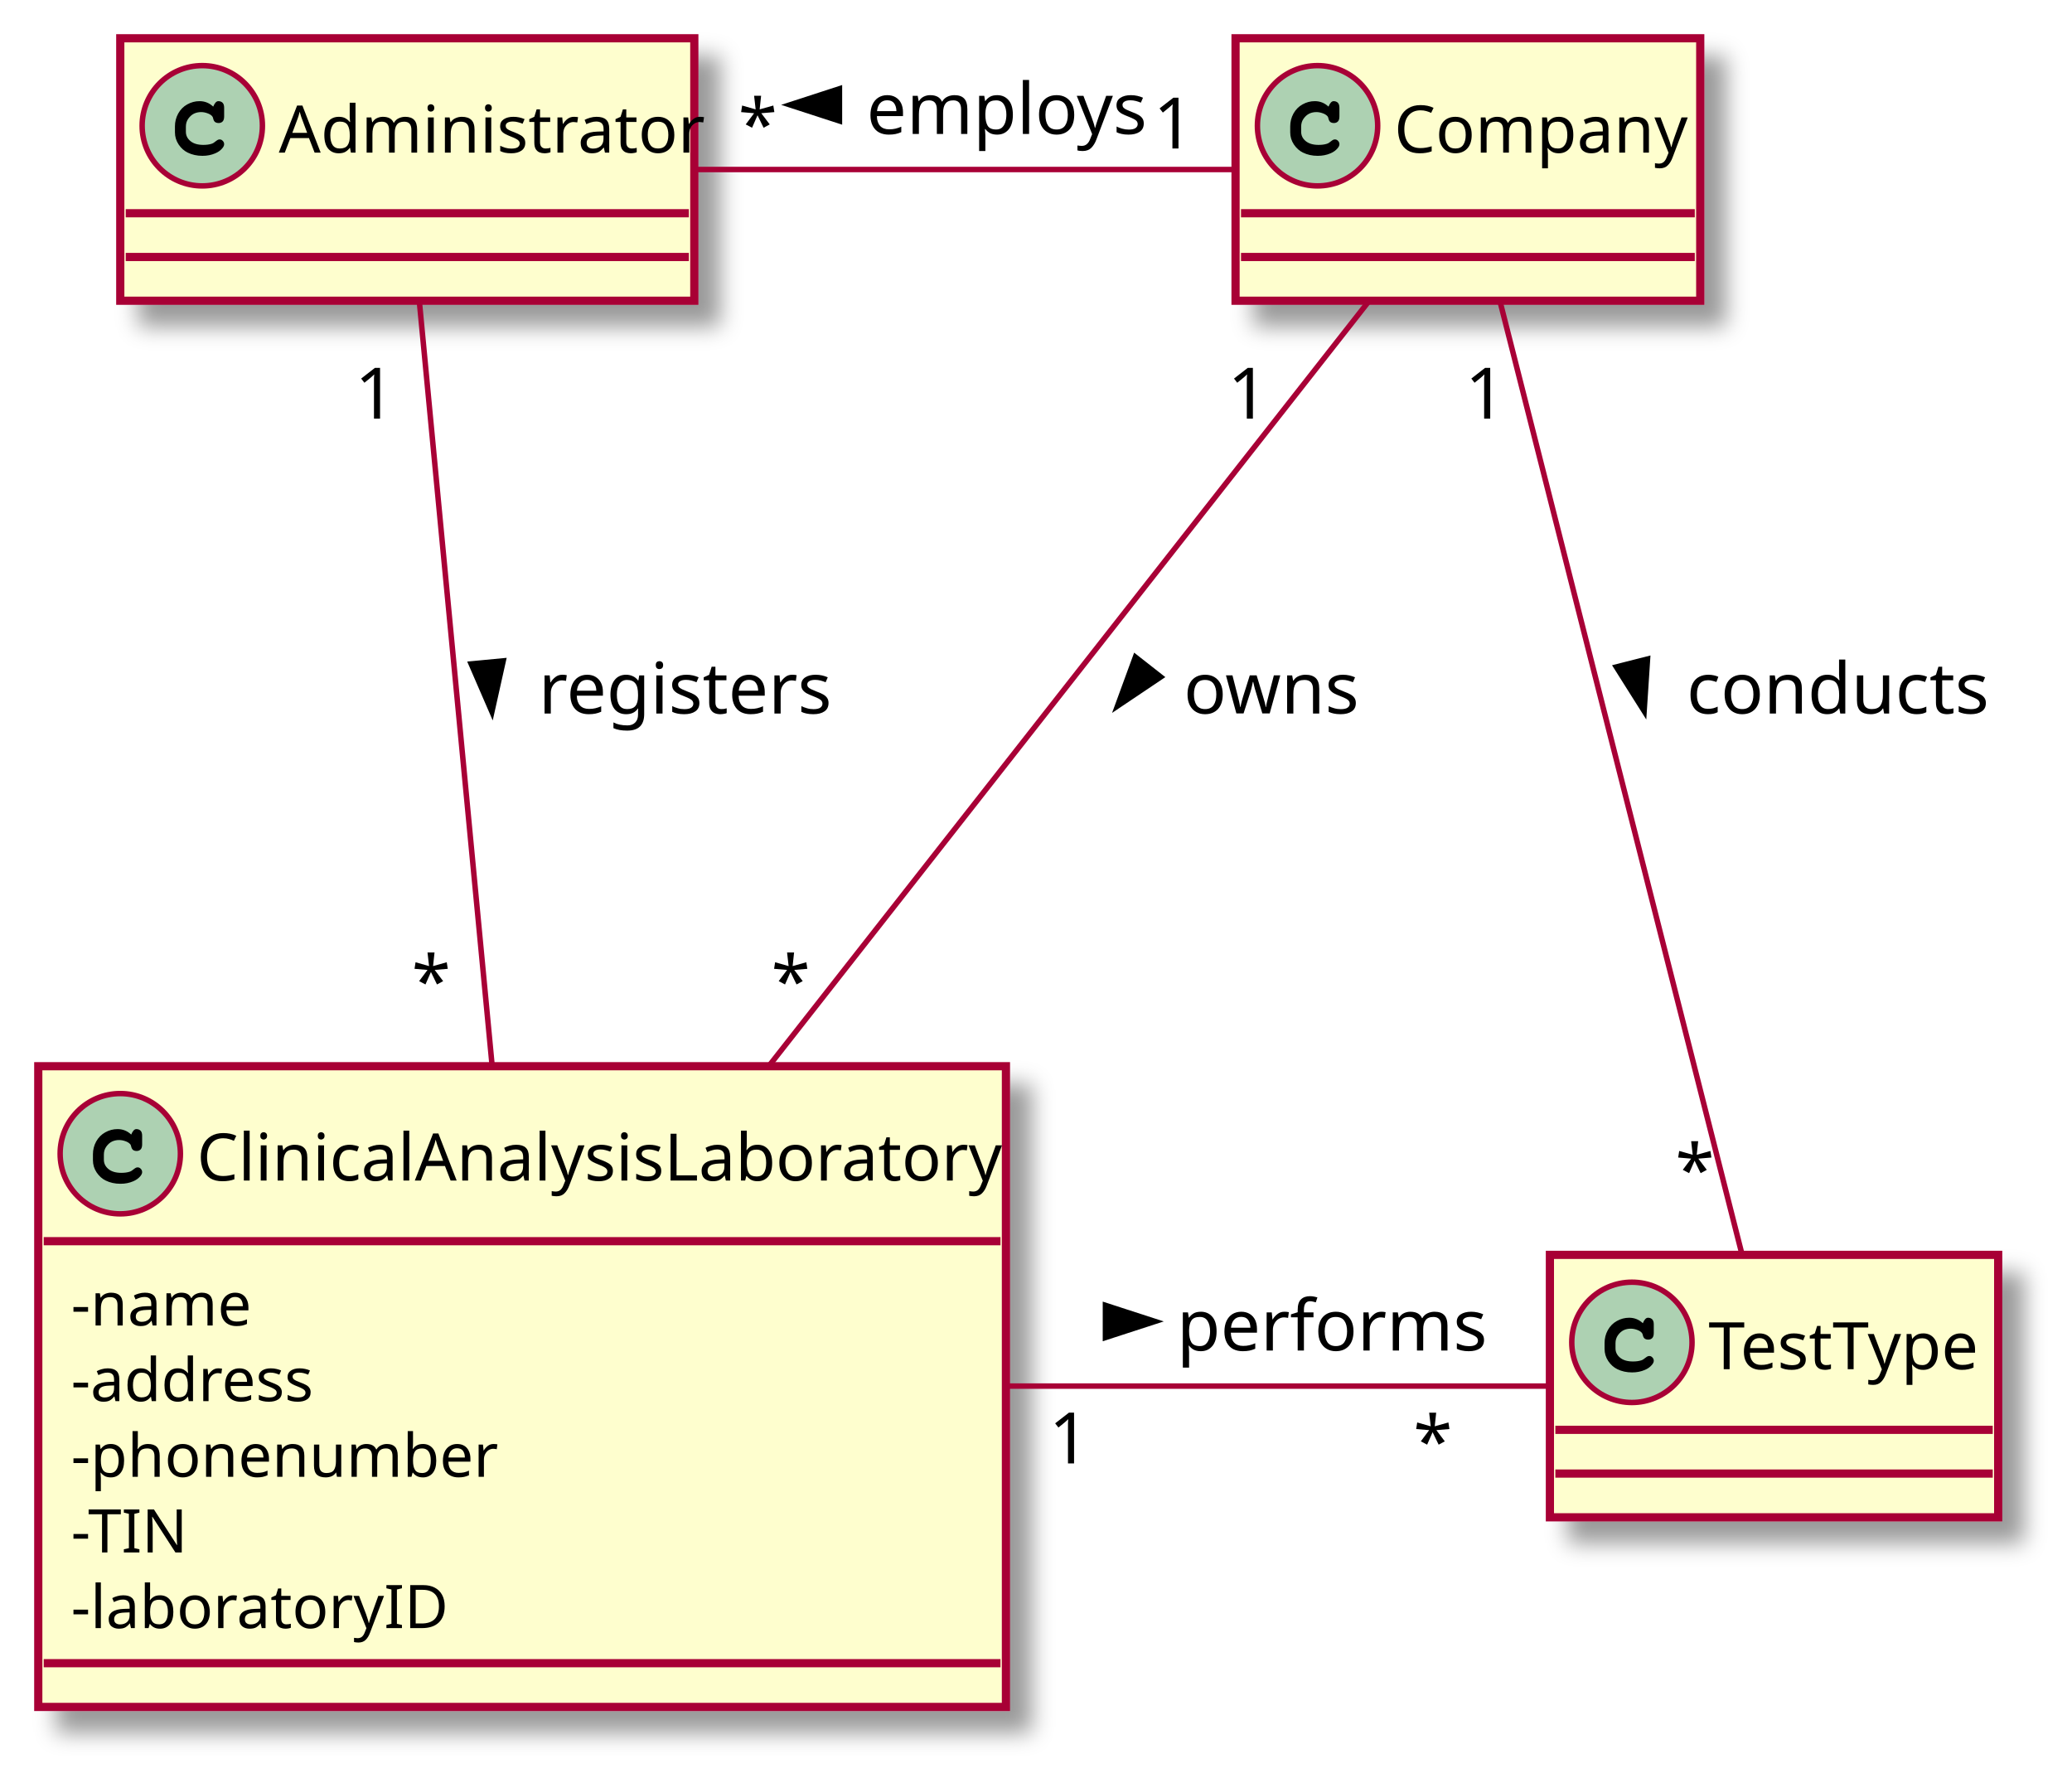
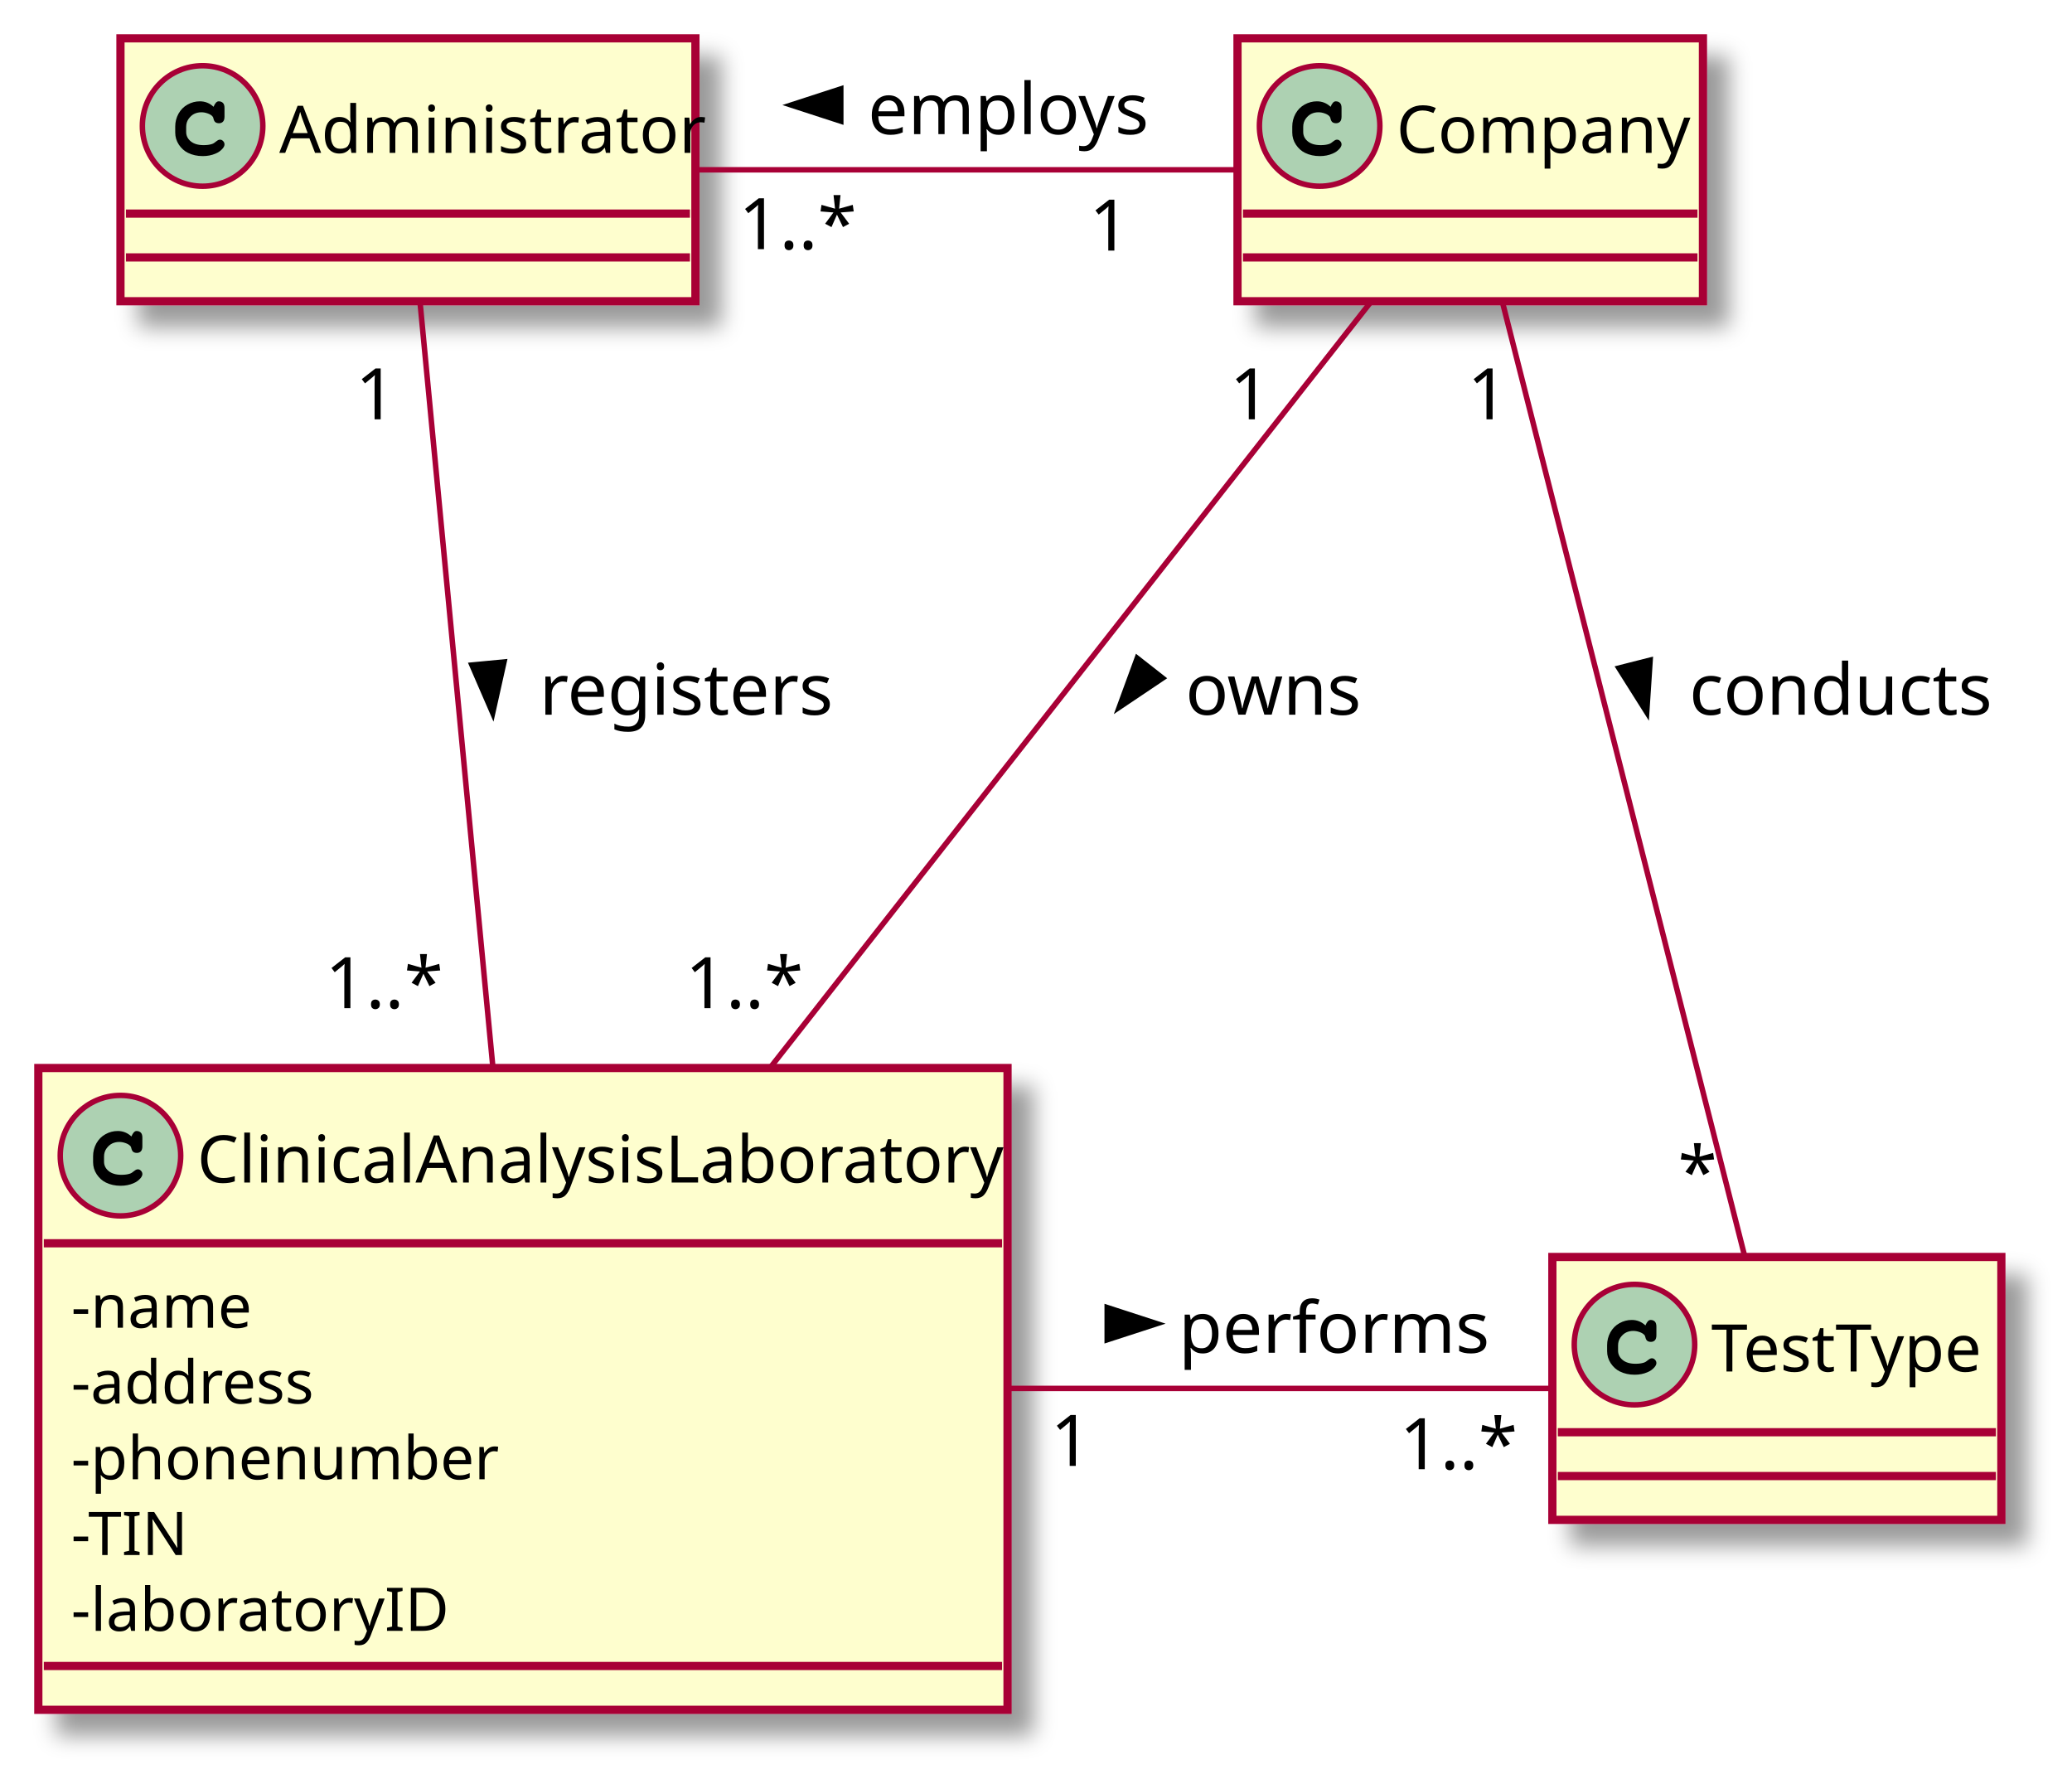
- <svg xmlns="http://www.w3.org/2000/svg" contentScriptType="application/ecmascript" contentStyleType="text/css" height="326px" preserveAspectRatio="none" style="width:379px;height:326px;" version="1.1" viewBox="0 0 379 326" width="379px" zoomAndPan="magnify">
+ <svg xmlns="http://www.w3.org/2000/svg" contentScriptType="application/ecmascript" contentStyleType="text/css" height="407.5px" preserveAspectRatio="none" style="width:473px;height:407px;" version="1.1" viewBox="0 0 473 407" width="473.75px" zoomAndPan="magnify">
  <defs>
-     <filter height="300%" id="f1p8mxko746ptu" width="300%" x="-1" y="-1">
-       <feGaussianBlur result="blurOut" stdDeviation="2.0" />
+     <filter height="300%" id="f15jc9lt57d48e" width="300%" x="-1" y="-1">
+       <feGaussianBlur result="blurOut" stdDeviation="2.5" />
      <feColorMatrix in="blurOut" result="blurOut2" type="matrix" values="0 0 0 0 0 0 0 0 0 0 0 0 0 0 0 0 0 0 .4 0" />
-       <feOffset dx="4.0" dy="4.0" in="blurOut2" result="blurOut3" />
+       <feOffset dx="5.0" dy="5.0" in="blurOut2" result="blurOut3" />
      <feBlend in="SourceGraphic" in2="blurOut3" mode="normal" />
    </filter>
  </defs>
  <g>
-     <rect codeLine="3" fill="#FEFECE" filter="url(#f1p8mxko746ptu)" height="48" id="Administrator" style="stroke:#A80036;stroke-width:1.5;" width="105" x="22" y="7" />
-     <ellipse cx="37" cy="23" fill="#ADD1B2" rx="11" ry="11" style="stroke:#A80036;stroke-width:1.0;" />
-     <path d="M39,19.5 Q39.203,19 39.438,18.75 Q39.672,18.5 39.938,18.5 Q40.406,18.5 40.703,18.781 Q41,19.062 41,19.719 L41,21.281 Q41,21.938 40.719,22.219 Q40.438,22.5 40,22.5 Q39.609,22.5 39.359,22.328 Q39.109,22.156 39,21.703 Q38.953,21.391 38.781,21.219 Q38.469,20.891 37.906,20.703 Q37.344,20.5 36.781,20.5 Q36.078,20.5 35.484,20.781 Q34.906,21.062 34.453,21.688 Q34,22.312 34,23.172 L34,24.094 Q34,25.125 34.844,25.812 Q35.688,26.5 37.188,26.5 Q38.078,26.5 38.703,26.297 Q39.062,26.188 39.469,25.828 Q39.734,25.625 39.875,25.562 Q40.016,25.5 40.188,25.5 Q40.516,25.5 40.75,25.766 Q41,26.016 41,26.375 Q41,26.719 40.656,27.125 Q40.156,27.719 39.359,28.047 Q38.312,28.5 37.031,28.5 Q35.531,28.5 34.328,27.906 Q33.359,27.438 32.672,26.422 Q32,25.406 32,24.203 L32,23.109 Q32,21.859 32.594,20.766 Q33.203,19.672 34.25,19.094 Q35.312,18.5 36.5,18.5 Q37.219,18.5 37.844,18.75 Q38.469,19 39,19.5 Z " fill="#000000" />
-     <text fill="#000000" font-family="sans-serif" font-size="12" lengthAdjust="spacing" textLength="73" x="51" y="27.91">Administrator</text>
-     <line style="stroke:#A80036;stroke-width:1.5;" x1="23" x2="126" y1="39" y2="39" />
-     <line style="stroke:#A80036;stroke-width:1.5;" x1="23" x2="126" y1="47" y2="47" />
-     <rect codeLine="4" fill="#FEFECE" filter="url(#f1p8mxko746ptu)" height="48" id="Company" style="stroke:#A80036;stroke-width:1.5;" width="85" x="226" y="7" />
-     <ellipse cx="241" cy="23" fill="#ADD1B2" rx="11" ry="11" style="stroke:#A80036;stroke-width:1.0;" />
-     <path d="M243,19.5 Q243.203,19 243.438,18.75 Q243.672,18.5 243.938,18.5 Q244.406,18.5 244.703,18.781 Q245,19.062 245,19.719 L245,21.281 Q245,21.938 244.719,22.219 Q244.438,22.5 244,22.5 Q243.609,22.5 243.359,22.328 Q243.109,22.156 243,21.703 Q242.953,21.391 242.781,21.219 Q242.469,20.891 241.906,20.703 Q241.344,20.5 240.781,20.5 Q240.078,20.5 239.484,20.781 Q238.906,21.062 238.453,21.688 Q238,22.312 238,23.172 L238,24.094 Q238,25.125 238.844,25.812 Q239.688,26.5 241.188,26.5 Q242.078,26.5 242.703,26.297 Q243.062,26.188 243.469,25.828 Q243.734,25.625 243.875,25.562 Q244.016,25.5 244.188,25.5 Q244.516,25.5 244.75,25.766 Q245,26.016 245,26.375 Q245,26.719 244.656,27.125 Q244.156,27.719 243.359,28.047 Q242.312,28.5 241.031,28.5 Q239.531,28.5 238.328,27.906 Q237.359,27.438 236.672,26.422 Q236,25.406 236,24.203 L236,23.109 Q236,21.859 236.594,20.766 Q237.203,19.672 238.25,19.094 Q239.312,18.5 240.5,18.5 Q241.219,18.5 241.844,18.75 Q242.469,19 243,19.5 Z " fill="#000000" />
-     <text fill="#000000" font-family="sans-serif" font-size="12" lengthAdjust="spacing" textLength="53" x="255" y="27.91">Company</text>
-     <line style="stroke:#A80036;stroke-width:1.5;" x1="227" x2="310" y1="39" y2="39" />
-     <line style="stroke:#A80036;stroke-width:1.5;" x1="227" x2="310" y1="47" y2="47" />
-     <rect codeLine="5" fill="#FEFECE" filter="url(#f1p8mxko746ptu)" height="117.18" id="ClinicalAnalysisLaboratory" style="stroke:#A80036;stroke-width:1.5;" width="177" x="7" y="195" />
-     <ellipse cx="22" cy="211" fill="#ADD1B2" rx="11" ry="11" style="stroke:#A80036;stroke-width:1.0;" />
-     <path d="M24,207.5 Q24.203,207 24.438,206.75 Q24.672,206.5 24.938,206.5 Q25.406,206.5 25.703,206.781 Q26,207.062 26,207.719 L26,209.281 Q26,209.938 25.719,210.219 Q25.438,210.5 25,210.5 Q24.609,210.5 24.359,210.328 Q24.109,210.156 24,209.703 Q23.953,209.391 23.781,209.219 Q23.469,208.891 22.906,208.703 Q22.344,208.5 21.781,208.5 Q21.078,208.5 20.484,208.781 Q19.906,209.062 19.453,209.688 Q19,210.312 19,211.172 L19,212.094 Q19,213.125 19.844,213.812 Q20.688,214.5 22.188,214.5 Q23.078,214.5 23.703,214.297 Q24.062,214.188 24.469,213.828 Q24.734,213.625 24.875,213.562 Q25.016,213.5 25.188,213.5 Q25.516,213.5 25.75,213.766 Q26,214.016 26,214.375 Q26,214.719 25.656,215.125 Q25.156,215.719 24.359,216.047 Q23.312,216.5 22.031,216.5 Q20.531,216.5 19.328,215.906 Q18.359,215.438 17.672,214.422 Q17,213.406 17,212.203 L17,211.109 Q17,209.859 17.594,208.766 Q18.203,207.672 19.25,207.094 Q20.312,206.5 21.5,206.5 Q22.219,206.5 22.844,206.75 Q23.469,207 24,207.5 Z " fill="#000000" />
-     <text fill="#000000" font-family="sans-serif" font-size="12" lengthAdjust="spacing" textLength="145" x="36" y="215.91">ClinicalAnalysisLaboratory</text>
-     <line style="stroke:#A80036;stroke-width:1.5;" x1="8" x2="183" y1="227" y2="227" />
-     <text fill="#000000" font-family="sans-serif" font-size="11" lengthAdjust="spacing" textLength="30" x="13" y="242.419">-name</text>
-     <text fill="#000000" font-family="sans-serif" font-size="11" lengthAdjust="spacing" textLength="44" x="13" y="256.255">-address</text>
-     <text fill="#000000" font-family="sans-serif" font-size="11" lengthAdjust="spacing" textLength="70" x="13" y="270.091">-phonenumber</text>
-     <text fill="#000000" font-family="sans-serif" font-size="11" lengthAdjust="spacing" textLength="19" x="13" y="283.927">-TIN</text>
-     <text fill="#000000" font-family="sans-serif" font-size="11" lengthAdjust="spacing" textLength="62" x="13" y="297.763">-laboratoryID</text>
-     <line style="stroke:#A80036;stroke-width:1.5;" x1="8" x2="183" y1="304.18" y2="304.18" />
-     <rect codeLine="12" fill="#FEFECE" filter="url(#f1p8mxko746ptu)" height="48" id="TestType" style="stroke:#A80036;stroke-width:1.5;" width="82" x="283.5" y="229.5" />
-     <ellipse cx="298.5" cy="245.5" fill="#ADD1B2" rx="11" ry="11" style="stroke:#A80036;stroke-width:1.0;" />
-     <path d="M300.5,242 Q300.703,241.5 300.938,241.25 Q301.172,241 301.438,241 Q301.906,241 302.203,241.281 Q302.5,241.562 302.5,242.219 L302.5,243.781 Q302.5,244.438 302.219,244.719 Q301.938,245 301.5,245 Q301.109,245 300.859,244.828 Q300.609,244.656 300.5,244.203 Q300.453,243.891 300.281,243.719 Q299.969,243.391 299.406,243.203 Q298.844,243 298.281,243 Q297.578,243 296.984,243.281 Q296.406,243.562 295.953,244.188 Q295.5,244.812 295.5,245.672 L295.5,246.594 Q295.5,247.625 296.344,248.312 Q297.188,249 298.688,249 Q299.578,249 300.203,248.797 Q300.562,248.688 300.969,248.328 Q301.234,248.125 301.375,248.062 Q301.516,248 301.688,248 Q302.016,248 302.25,248.266 Q302.5,248.516 302.5,248.875 Q302.5,249.219 302.156,249.625 Q301.656,250.219 300.859,250.547 Q299.812,251 298.531,251 Q297.031,251 295.828,250.406 Q294.859,249.938 294.172,248.922 Q293.5,247.906 293.5,246.703 L293.5,245.609 Q293.5,244.359 294.094,243.266 Q294.703,242.172 295.75,241.594 Q296.812,241 298,241 Q298.719,241 299.344,241.25 Q299.969,241.5 300.5,242 Z " fill="#000000" />
-     <text fill="#000000" font-family="sans-serif" font-size="12" lengthAdjust="spacing" textLength="50" x="312.5" y="250.41">TestType</text>
-     <line style="stroke:#A80036;stroke-width:1.5;" x1="284.5" x2="364.5" y1="261.5" y2="261.5" />
-     <line style="stroke:#A80036;stroke-width:1.5;" x1="284.5" x2="364.5" y1="269.5" y2="269.5" />
-     <path codeLine="14" d="M127.26,31 C158.22,31 196.85,31 225.88,31 " fill="none" id="Administrator-Company" style="stroke:#A80036;stroke-width:1.0;" />
-     <polygon fill="#000000" points="144.5,19.176,153.545,22.115,153.545,16.237,144.5,19.176" style="stroke:#000000;stroke-width:1.0;" />
-     <text fill="#000000" font-family="sans-serif" font-size="13" lengthAdjust="spacing" textLength="49" x="158.5" y="24.495">employs</text>
-     <text fill="#000000" font-family="sans-serif" font-size="13" lengthAdjust="spacing" textLength="5" x="135.031" y="27.395">*</text>
-     <text fill="#000000" font-family="sans-serif" font-size="13" lengthAdjust="spacing" textLength="7" x="210.953" y="27.15">1</text>
-     <path codeLine="15" d="M76.71,55.18 C79.84,88.02 85.66,149.16 90,194.71 " fill="none" id="Administrator-ClinicalAnalysisLaboratory" style="stroke:#A80036;stroke-width:1.0;" />
-     <polygon fill="#000000" points="89.974,130.153,92.042,120.87,86.191,121.428,89.974,130.153" style="stroke:#000000;stroke-width:1.0;" />
-     <text fill="#000000" font-family="sans-serif" font-size="13" lengthAdjust="spacing" textLength="50" x="98.5" y="130.495">registers</text>
-     <text fill="#000000" font-family="sans-serif" font-size="13" lengthAdjust="spacing" textLength="7" x="64.908" y="76.562">1</text>
-     <text fill="#000000" font-family="sans-serif" font-size="13" lengthAdjust="spacing" textLength="5" x="75.294" y="184.076">*</text>
-     <path codeLine="16" d="M250.31,55.18 C224.55,88.02 176.58,149.16 140.84,194.71 " fill="none" id="Company-ClinicalAnalysisLaboratory" style="stroke:#A80036;stroke-width:1.0;" />
-     <polygon fill="#000000" points="204.414,129.11,212.309,123.807,207.685,120.179,204.414,129.11" style="stroke:#000000;stroke-width:1.0;" />
-     <text fill="#000000" font-family="sans-serif" font-size="13" lengthAdjust="spacing" textLength="30" x="216.5" y="130.495">owns</text>
-     <text fill="#000000" font-family="sans-serif" font-size="13" lengthAdjust="spacing" textLength="7" x="224.561" y="76.562">1</text>
-     <text fill="#000000" font-family="sans-serif" font-size="13" lengthAdjust="spacing" textLength="5" x="141.061" y="184.076">*</text>
-     <path codeLine="17" d="M274.39,55.18 C285.14,97.53 307.85,186.94 318.61,229.3 " fill="none" id="Company-TestType" style="stroke:#A80036;stroke-width:1.0;" />
-     <polygon fill="#000000" points="300.731,130.022,301.353,120.532,295.656,121.979,300.731,130.022" style="stroke:#000000;stroke-width:1.0;" />
-     <text fill="#000000" font-family="sans-serif" font-size="13" lengthAdjust="spacing" textLength="53" x="308.5" y="130.495">conducts</text>
-     <text fill="#000000" font-family="sans-serif" font-size="13" lengthAdjust="spacing" textLength="7" x="267.973" y="76.562">1</text>
-     <text fill="#000000" font-family="sans-serif" font-size="13" lengthAdjust="spacing" textLength="5" x="306.435" y="218.589">*</text>
-     <path codeLine="18" d="M184.04,253.5 C218.27,253.5 255.77,253.5 283.41,253.5 " fill="none" id="ClinicalAnalysisLaboratory-TestType" style="stroke:#A80036;stroke-width:1.0;" />
-     <polygon fill="#000000" points="211.25,241.676,202.205,238.737,202.205,244.615,211.25,241.676" style="stroke:#000000;stroke-width:1.0;" />
-     <text fill="#000000" font-family="sans-serif" font-size="13" lengthAdjust="spacing" textLength="50" x="215.25" y="246.995">performs</text>
-     <text fill="#000000" font-family="sans-serif" font-size="13" lengthAdjust="spacing" textLength="15" x="191.853" y="267.639">1  ‎</text>
-     <text fill="#000000" font-family="sans-serif" font-size="13" lengthAdjust="spacing" textLength="17" x="258.51" y="268.247">*   ‎</text>
+     <rect codeLine="3" fill="#FEFECE" filter="url(#f15jc9lt57d48e)" height="60" id="Administrator" style="stroke:#A80036;stroke-width:1.875;" width="131.25" x="27.5" y="8.75" />
+     <ellipse cx="46.25" cy="28.75" fill="#ADD1B2" rx="13.75" ry="13.75" style="stroke:#A80036;stroke-width:1.25;" />
+     <path d="M48.75,24.375 Q49.004,23.75 49.297,23.438 Q49.59,23.125 49.922,23.125 Q50.508,23.125 50.879,23.477 Q51.25,23.828 51.25,24.648 L51.25,26.602 Q51.25,27.422 50.898,27.773 Q50.547,28.125 50,28.125 Q49.512,28.125 49.199,27.91 Q48.887,27.695 48.75,27.129 Q48.691,26.738 48.477,26.523 Q48.086,26.113 47.383,25.879 Q46.68,25.625 45.977,25.625 Q45.098,25.625 44.355,25.977 Q43.633,26.328 43.066,27.109 Q42.5,27.891 42.5,28.965 L42.5,30.117 Q42.5,31.406 43.555,32.266 Q44.609,33.125 46.484,33.125 Q47.598,33.125 48.379,32.871 Q48.828,32.734 49.336,32.285 Q49.668,32.031 49.844,31.953 Q50.02,31.875 50.234,31.875 Q50.645,31.875 50.938,32.207 Q51.25,32.52 51.25,32.969 Q51.25,33.398 50.82,33.906 Q50.195,34.648 49.199,35.059 Q47.891,35.625 46.289,35.625 Q44.414,35.625 42.91,34.883 Q41.699,34.297 40.84,33.027 Q40,31.758 40,30.254 L40,28.887 Q40,27.324 40.742,25.957 Q41.504,24.59 42.812,23.867 Q44.141,23.125 45.625,23.125 Q46.523,23.125 47.305,23.438 Q48.086,23.75 48.75,24.375 Z " fill="#000000" />
+     <text fill="#000000" font-family="sans-serif" font-size="15" lengthAdjust="spacing" textLength="91.25" x="63.75" y="34.888">Administrator</text>
+     <line style="stroke:#A80036;stroke-width:1.875;" x1="28.75" x2="157.5" y1="48.75" y2="48.75" />
+     <line style="stroke:#A80036;stroke-width:1.875;" x1="28.75" x2="157.5" y1="58.75" y2="58.75" />
+     <rect codeLine="4" fill="#FEFECE" filter="url(#f15jc9lt57d48e)" height="60" id="Company" style="stroke:#A80036;stroke-width:1.875;" width="106.25" x="282.5" y="8.75" />
+     <ellipse cx="301.25" cy="28.75" fill="#ADD1B2" rx="13.75" ry="13.75" style="stroke:#A80036;stroke-width:1.25;" />
+     <path d="M303.75,24.375 Q304.004,23.75 304.297,23.438 Q304.59,23.125 304.922,23.125 Q305.508,23.125 305.879,23.477 Q306.25,23.828 306.25,24.648 L306.25,26.602 Q306.25,27.422 305.898,27.773 Q305.547,28.125 305,28.125 Q304.512,28.125 304.199,27.91 Q303.887,27.695 303.75,27.129 Q303.691,26.738 303.477,26.523 Q303.086,26.113 302.383,25.879 Q301.68,25.625 300.977,25.625 Q300.098,25.625 299.356,25.977 Q298.633,26.328 298.066,27.109 Q297.5,27.891 297.5,28.965 L297.5,30.117 Q297.5,31.406 298.555,32.266 Q299.609,33.125 301.484,33.125 Q302.598,33.125 303.379,32.871 Q303.828,32.734 304.336,32.285 Q304.668,32.031 304.844,31.953 Q305.019,31.875 305.234,31.875 Q305.644,31.875 305.938,32.207 Q306.25,32.52 306.25,32.969 Q306.25,33.398 305.82,33.906 Q305.195,34.648 304.199,35.059 Q302.891,35.625 301.289,35.625 Q299.414,35.625 297.91,34.883 Q296.699,34.297 295.84,33.027 Q295,31.758 295,30.254 L295,28.887 Q295,27.324 295.742,25.957 Q296.504,24.59 297.812,23.867 Q299.141,23.125 300.625,23.125 Q301.523,23.125 302.305,23.438 Q303.086,23.75 303.75,24.375 Z " fill="#000000" />
+     <text fill="#000000" font-family="sans-serif" font-size="15" lengthAdjust="spacing" textLength="66.25" x="318.75" y="34.888">Company</text>
+     <line style="stroke:#A80036;stroke-width:1.875;" x1="283.75" x2="387.5" y1="48.75" y2="48.75" />
+     <line style="stroke:#A80036;stroke-width:1.875;" x1="283.75" x2="387.5" y1="58.75" y2="58.75" />
+     <rect codeLine="5" fill="#FEFECE" filter="url(#f15jc9lt57d48e)" height="146.475" id="ClinicalAnalysisLaboratory" style="stroke:#A80036;stroke-width:1.875;" width="221.25" x="8.75" y="243.75" />
+     <ellipse cx="27.5" cy="263.75" fill="#ADD1B2" rx="13.75" ry="13.75" style="stroke:#A80036;stroke-width:1.25;" />
+     <path d="M30,259.375 Q30.254,258.75 30.547,258.438 Q30.84,258.125 31.172,258.125 Q31.758,258.125 32.129,258.477 Q32.5,258.828 32.5,259.648 L32.5,261.602 Q32.5,262.422 32.148,262.773 Q31.797,263.125 31.25,263.125 Q30.762,263.125 30.449,262.91 Q30.137,262.695 30,262.129 Q29.941,261.738 29.727,261.523 Q29.336,261.113 28.633,260.879 Q27.93,260.625 27.227,260.625 Q26.348,260.625 25.605,260.977 Q24.883,261.328 24.316,262.109 Q23.75,262.891 23.75,263.965 L23.75,265.117 Q23.75,266.406 24.805,267.266 Q25.859,268.125 27.734,268.125 Q28.848,268.125 29.629,267.871 Q30.078,267.734 30.586,267.285 Q30.918,267.031 31.094,266.953 Q31.27,266.875 31.484,266.875 Q31.895,266.875 32.188,267.207 Q32.5,267.519 32.5,267.969 Q32.5,268.398 32.07,268.906 Q31.445,269.648 30.449,270.059 Q29.141,270.625 27.539,270.625 Q25.664,270.625 24.16,269.883 Q22.949,269.297 22.09,268.027 Q21.25,266.758 21.25,265.254 L21.25,263.887 Q21.25,262.324 21.992,260.957 Q22.754,259.59 24.062,258.867 Q25.391,258.125 26.875,258.125 Q27.773,258.125 28.555,258.438 Q29.336,258.75 30,259.375 Z " fill="#000000" />
+     <text fill="#000000" font-family="sans-serif" font-size="15" lengthAdjust="spacing" textLength="181.25" x="45" y="269.888">ClinicalAnalysisLaboratory</text>
+     <line style="stroke:#A80036;stroke-width:1.875;" x1="10" x2="228.75" y1="283.75" y2="283.75" />
+     <text fill="#000000" font-family="sans-serif" font-size="13.75" lengthAdjust="spacing" textLength="37.5" x="16.25" y="303.024">-name</text>
+     <text fill="#000000" font-family="sans-serif" font-size="13.75" lengthAdjust="spacing" textLength="55" x="16.25" y="320.319">-address</text>
+     <text fill="#000000" font-family="sans-serif" font-size="13.75" lengthAdjust="spacing" textLength="87.5" x="16.25" y="337.613">-phonenumber</text>
+     <text fill="#000000" font-family="sans-serif" font-size="13.75" lengthAdjust="spacing" textLength="23.75" x="16.25" y="354.908">-TIN</text>
+     <text fill="#000000" font-family="sans-serif" font-size="13.75" lengthAdjust="spacing" textLength="77.5" x="16.25" y="372.203">-laboratoryID</text>
+     <line style="stroke:#A80036;stroke-width:1.875;" x1="10" x2="228.75" y1="380.225" y2="380.225" />
+     <rect codeLine="12" fill="#FEFECE" filter="url(#f15jc9lt57d48e)" height="60" id="TestType" style="stroke:#A80036;stroke-width:1.875;" width="102.5" x="354.375" y="286.875" />
+     <ellipse cx="373.125" cy="306.875" fill="#ADD1B2" rx="13.75" ry="13.75" style="stroke:#A80036;stroke-width:1.25;" />
+     <path d="M375.625,302.5 Q375.879,301.875 376.172,301.562 Q376.465,301.25 376.797,301.25 Q377.383,301.25 377.754,301.602 Q378.125,301.953 378.125,302.773 L378.125,304.727 Q378.125,305.547 377.773,305.898 Q377.422,306.25 376.875,306.25 Q376.387,306.25 376.074,306.035 Q375.762,305.82 375.625,305.254 Q375.566,304.863 375.352,304.648 Q374.961,304.238 374.258,304.004 Q373.555,303.75 372.852,303.75 Q371.973,303.75 371.231,304.102 Q370.508,304.453 369.941,305.234 Q369.375,306.016 369.375,307.09 L369.375,308.242 Q369.375,309.531 370.43,310.391 Q371.484,311.25 373.359,311.25 Q374.473,311.25 375.254,310.996 Q375.703,310.859 376.211,310.41 Q376.543,310.156 376.719,310.078 Q376.894,310 377.109,310 Q377.519,310 377.812,310.332 Q378.125,310.644 378.125,311.094 Q378.125,311.523 377.695,312.031 Q377.07,312.773 376.074,313.184 Q374.766,313.75 373.164,313.75 Q371.289,313.75 369.785,313.008 Q368.574,312.422 367.715,311.152 Q366.875,309.883 366.875,308.379 L366.875,307.012 Q366.875,305.449 367.617,304.082 Q368.379,302.715 369.688,301.992 Q371.016,301.25 372.5,301.25 Q373.398,301.25 374.18,301.562 Q374.961,301.875 375.625,302.5 Z " fill="#000000" />
+     <text fill="#000000" font-family="sans-serif" font-size="15" lengthAdjust="spacing" textLength="62.5" x="390.625" y="313.013">TestType</text>
+     <line style="stroke:#A80036;stroke-width:1.875;" x1="355.625" x2="455.625" y1="326.875" y2="326.875" />
+     <line style="stroke:#A80036;stroke-width:1.875;" x1="355.625" x2="455.625" y1="336.875" y2="336.875" />
+     <path codeLine="14" d="M159.075,38.75 C197.775,38.75 246.062,38.75 282.35,38.75 " fill="none" id="Administrator-Company" style="stroke:#A80036;stroke-width:1.25;" />
+     <polygon fill="#000000" points="180.625,23.97,191.931,27.643,191.931,20.296,180.625,23.97" style="stroke:#000000;stroke-width:1.25;" />
+     <text fill="#000000" font-family="sans-serif" font-size="16.25" lengthAdjust="spacing" textLength="61.25" x="198.125" y="30.619">employs</text>
+     <text fill="#000000" font-family="sans-serif" font-size="16.25" lengthAdjust="spacing" textLength="25" x="168.636" y="56.864">1..*</text>
+     <text fill="#000000" font-family="sans-serif" font-size="16.25" lengthAdjust="spacing" textLength="23.75" x="248.624" y="57.184">1   ‎</text>
+     <path codeLine="15" d="M95.888,68.975 C99.8,110.025 107.075,186.45 112.5,243.387 " fill="none" id="Administrator-ClinicalAnalysisLaboratory" style="stroke:#A80036;stroke-width:1.25;" />
+     <polygon fill="#000000" points="112.468,162.692,115.053,151.088,107.739,151.785,112.468,162.692" style="stroke:#000000;stroke-width:1.25;" />
+     <text fill="#000000" font-family="sans-serif" font-size="16.25" lengthAdjust="spacing" textLength="62.5" x="123.125" y="163.119">registers</text>
+     <text fill="#000000" font-family="sans-serif" font-size="16.25" lengthAdjust="spacing" textLength="8.75" x="81.135" y="95.702">1</text>
+     <text fill="#000000" font-family="sans-serif" font-size="16.25" lengthAdjust="spacing" textLength="25" x="74.225" y="230.094">1..*</text>
+     <path codeLine="16" d="M312.887,68.975 C280.688,110.025 220.725,186.45 176.05,243.387 " fill="none" id="Company-ClinicalAnalysisLaboratory" style="stroke:#A80036;stroke-width:1.25;" />
+     <polygon fill="#000000" points="255.517,161.387,265.386,154.759,259.606,150.224,255.517,161.387" style="stroke:#000000;stroke-width:1.25;" />
+     <text fill="#000000" font-family="sans-serif" font-size="16.25" lengthAdjust="spacing" textLength="37.5" x="270.625" y="163.119">owns</text>
+     <text fill="#000000" font-family="sans-serif" font-size="16.25" lengthAdjust="spacing" textLength="8.75" x="280.701" y="95.702">1</text>
+     <text fill="#000000" font-family="sans-serif" font-size="16.25" lengthAdjust="spacing" textLength="25" x="156.434" y="230.094">1..*</text>
+     <path codeLine="17" d="M342.988,68.975 C356.425,121.912 384.812,233.675 398.262,286.625 " fill="none" id="Company-TestType" style="stroke:#A80036;stroke-width:1.25;" />
+     <polygon fill="#000000" points="375.913,162.527,376.691,150.665,369.57,152.473,375.913,162.527" style="stroke:#000000;stroke-width:1.25;" />
+     <text fill="#000000" font-family="sans-serif" font-size="16.25" lengthAdjust="spacing" textLength="66.25" x="385.625" y="163.119">conducts</text>
+     <text fill="#000000" font-family="sans-serif" font-size="16.25" lengthAdjust="spacing" textLength="8.75" x="334.966" y="95.702">1</text>
+     <text fill="#000000" font-family="sans-serif" font-size="16.25" lengthAdjust="spacing" textLength="6.25" x="383.044" y="273.236">*</text>
+     <path codeLine="18" d="M230.05,316.875 C272.837,316.875 319.712,316.875 354.262,316.875 " fill="none" id="ClinicalAnalysisLaboratory-TestType" style="stroke:#A80036;stroke-width:1.25;" />
+     <polygon fill="#000000" points="264.062,302.095,252.756,298.421,252.756,305.768,264.062,302.095" style="stroke:#000000;stroke-width:1.25;" />
+     <text fill="#000000" font-family="sans-serif" font-size="16.25" lengthAdjust="spacing" textLength="62.5" x="269.062" y="308.744">performs</text>
+     <text fill="#000000" font-family="sans-serif" font-size="16.25" lengthAdjust="spacing" textLength="18.75" x="239.816" y="334.549">1  ‎</text>
+     <text fill="#000000" font-family="sans-serif" font-size="16.25" lengthAdjust="spacing" textLength="25" x="319.484" y="335.309">1..*</text>
  </g>
</svg>
